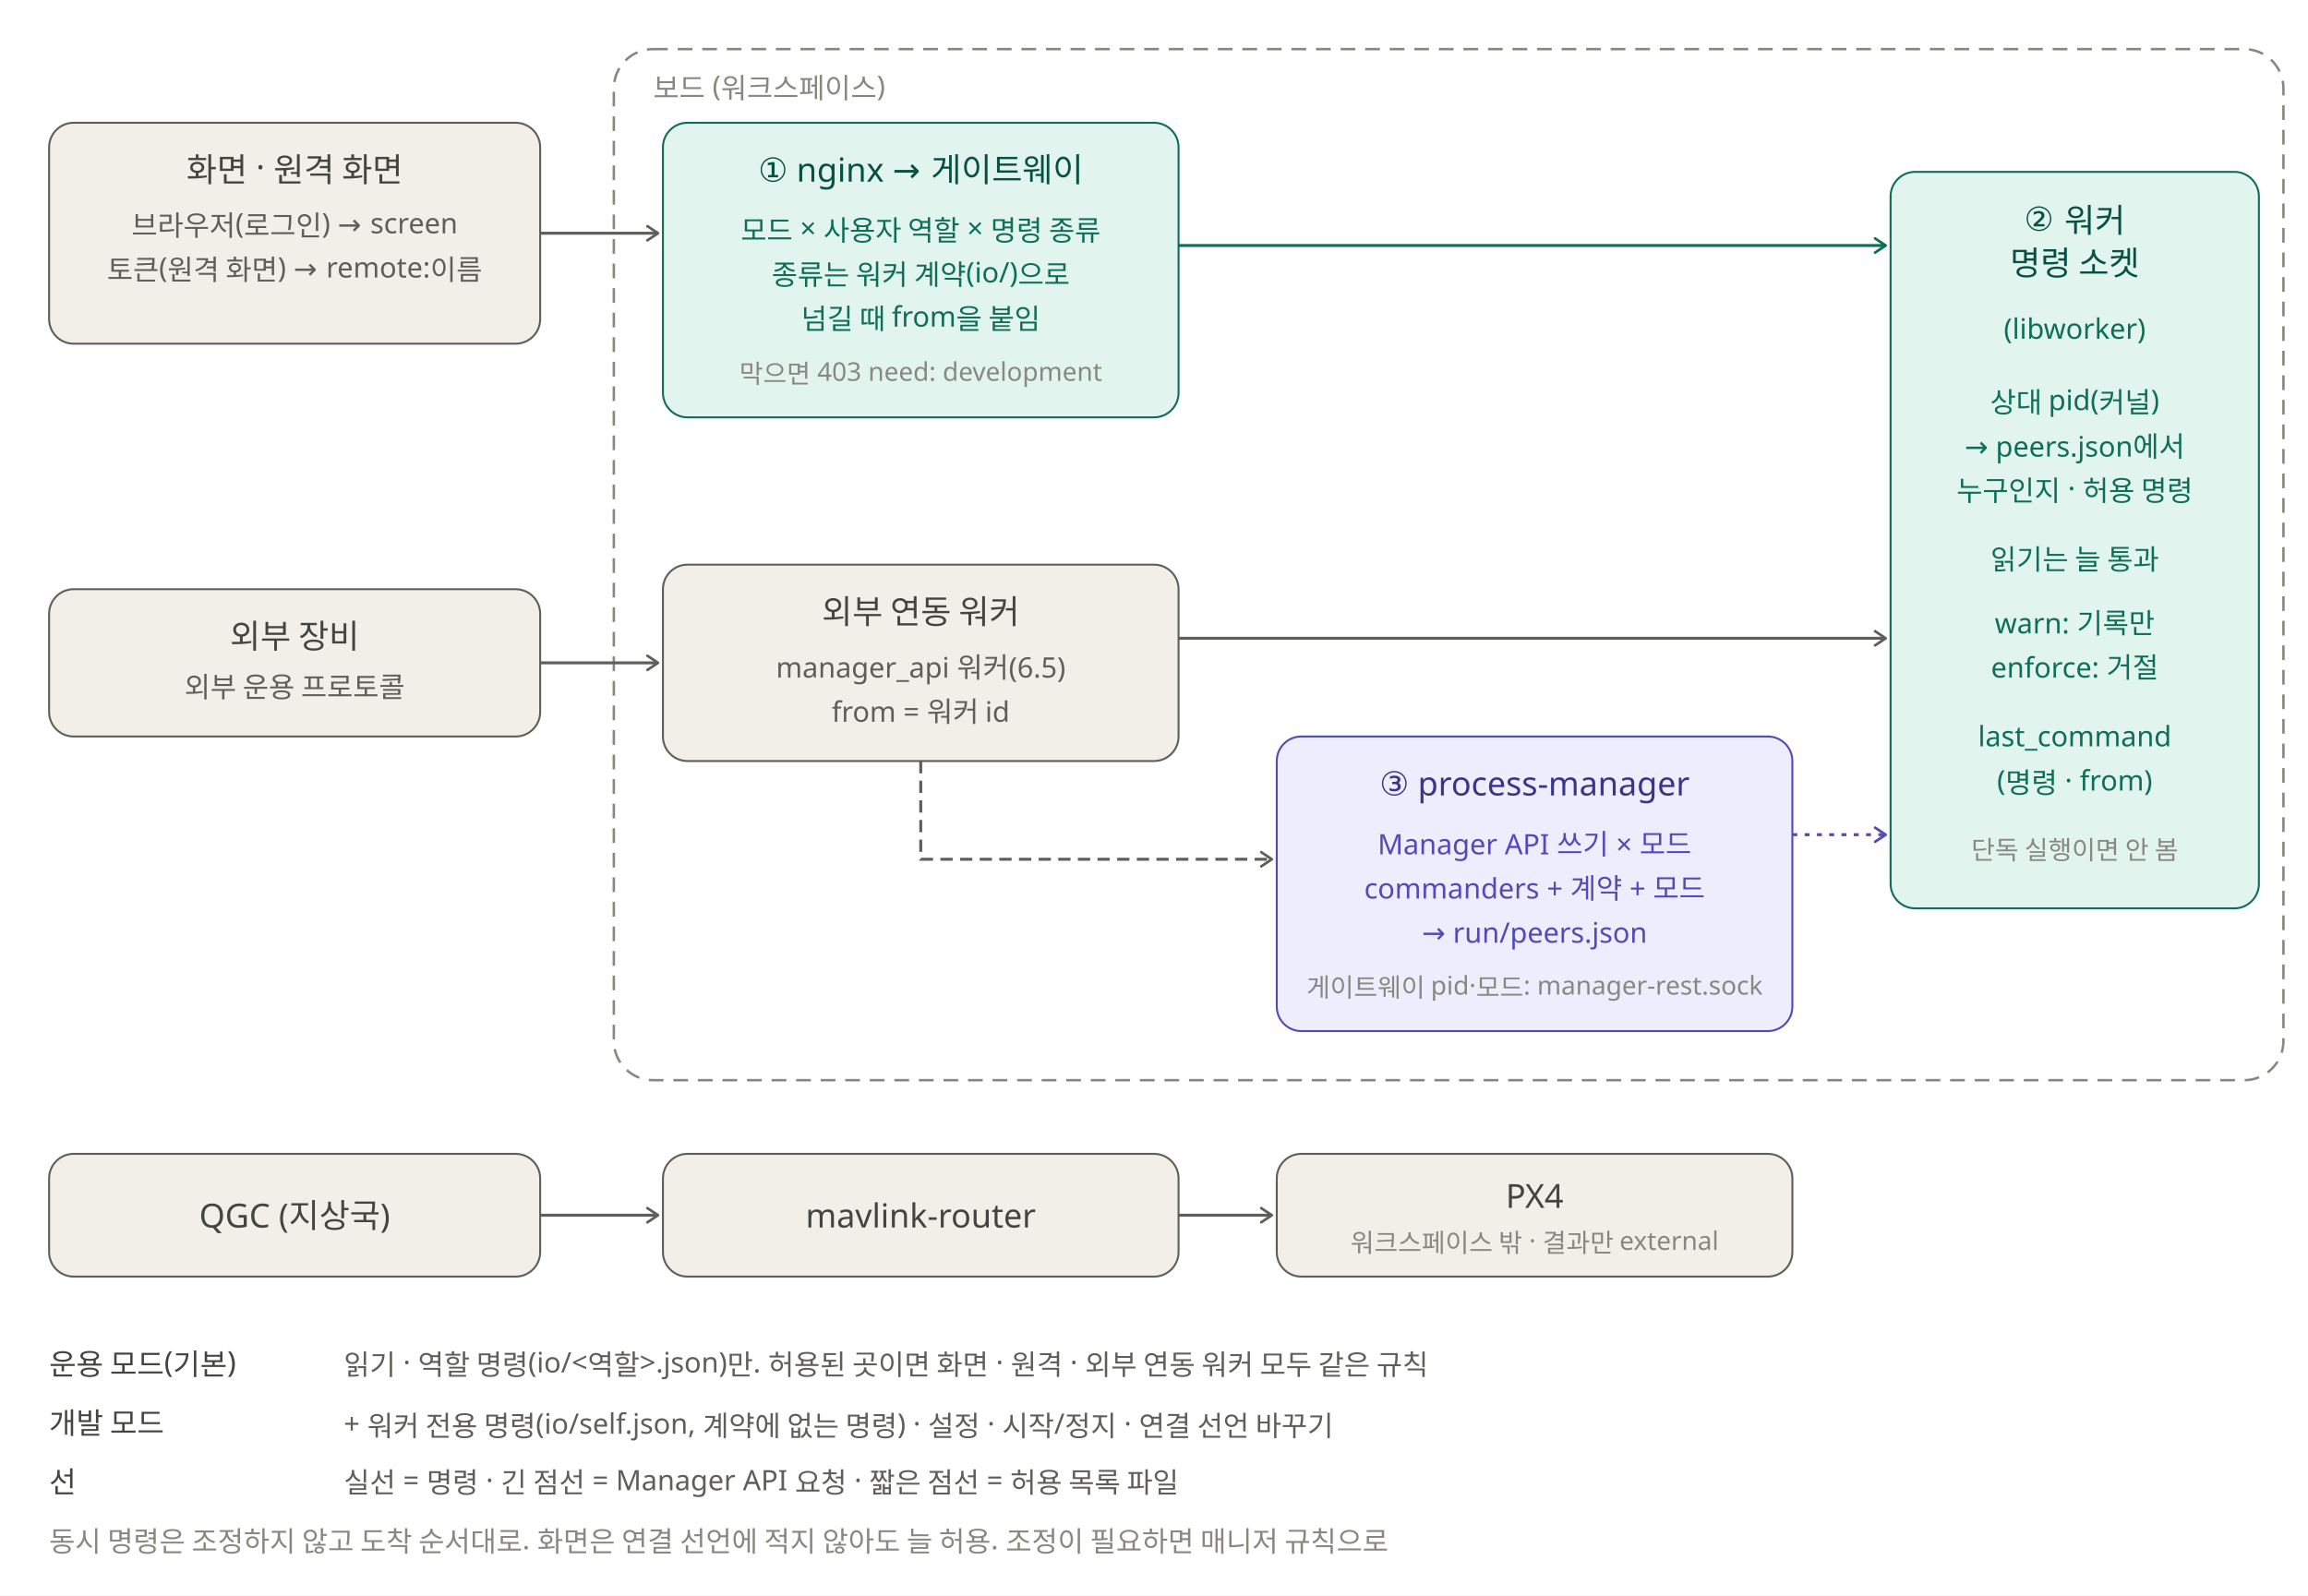
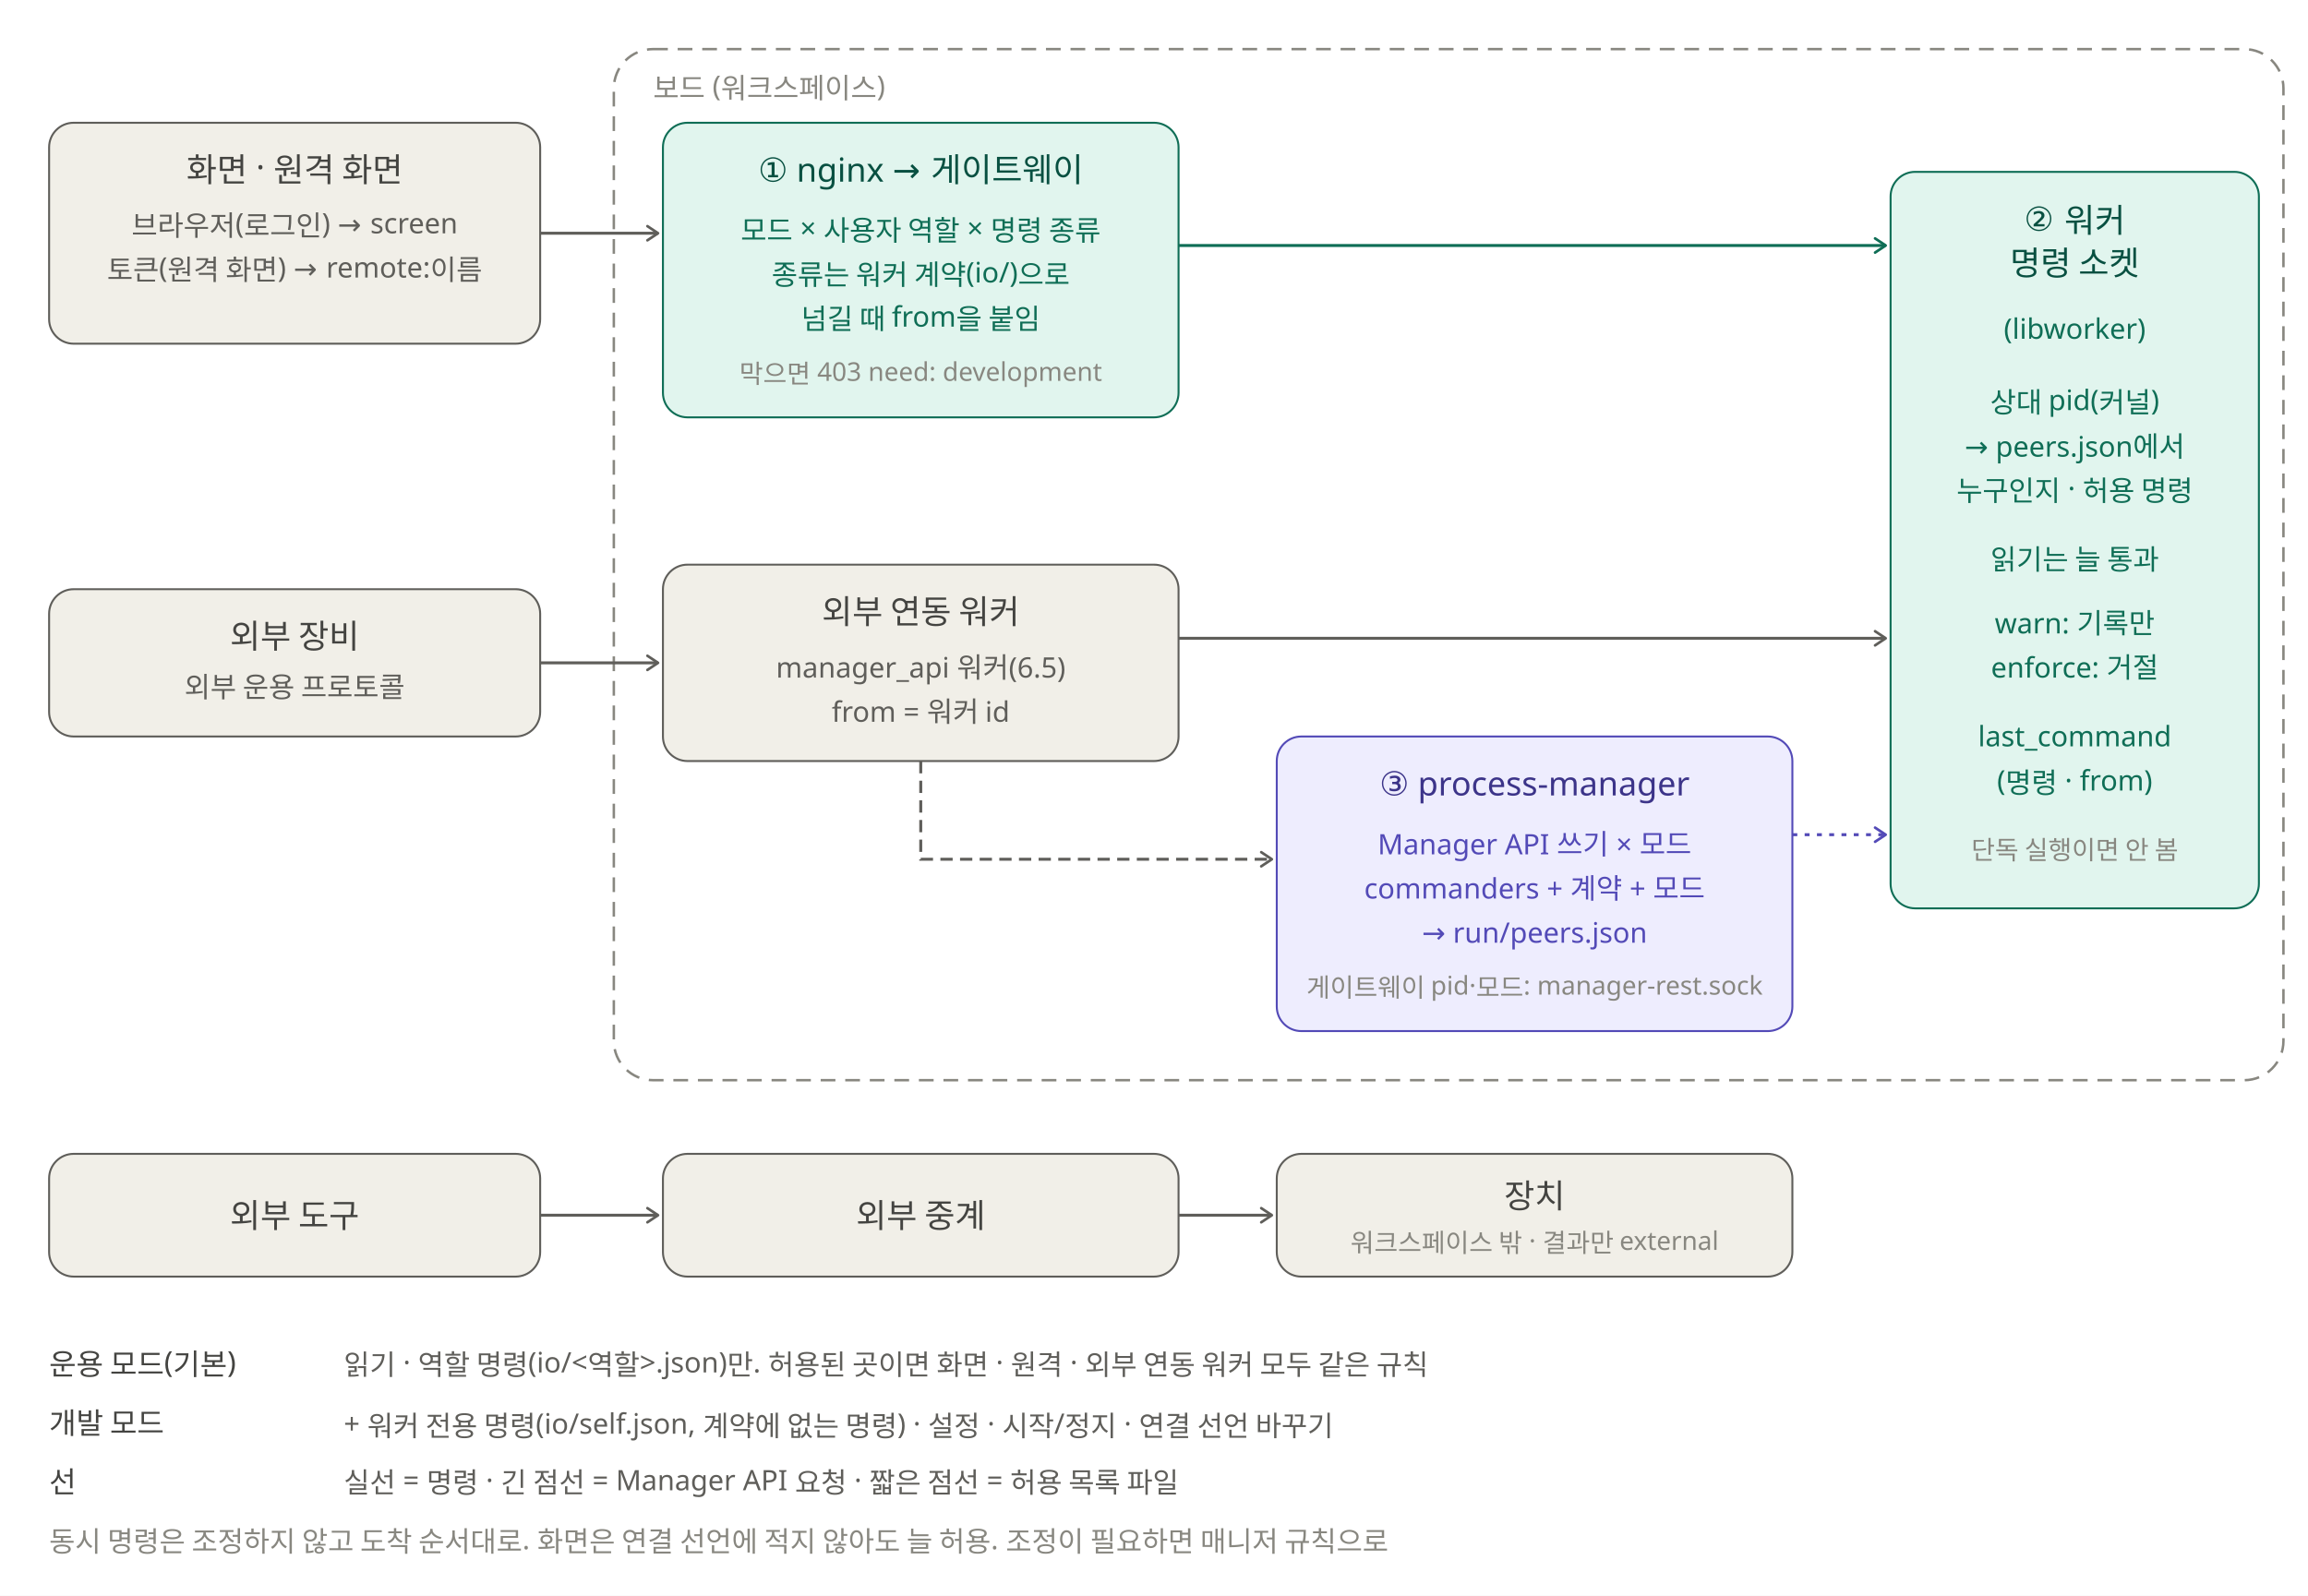
<svg xmlns="http://www.w3.org/2000/svg" width="940" height="650" viewBox="0 0 940 650" role="img" font-family="'Noto Sans KR','Malgun Gothic','Apple SD Gothic Neo',sans-serif">
  <defs>
    <marker id="a" viewBox="0 0 10 10" refX="8" refY="5" markerWidth="6" markerHeight="6" orient="auto-start-reverse">
      <path d="M2 1L8 5L2 9" fill="none" stroke="context-stroke" stroke-width="1.5" stroke-linecap="round" stroke-linejoin="round" />
    </marker>
  </defs>
  <rect x="0" y="0" width="940" height="650" fill="#ffffff" />
  <rect x="250" y="20" width="680" height="420" rx="16" fill="none" stroke="#888780" stroke-width="1" stroke-dasharray="6 4" />
  <text x="266" y="40" font-size="11.5" fill="#888780">보드 (워크스페이스)</text>
  <rect x="20" y="50" width="200" height="90" rx="10" fill="#F1EFE8" stroke="#5F5E5A" stroke-width="0.8" />
  <text x="120" y="74" text-anchor="middle" font-size="13.5" font-weight="500" fill="#444441">화면 · 원격 화면</text>
  <text x="120" y="96" text-anchor="middle" font-size="11.5" fill="#5F5E5A">브라우저(로그인) → screen</text>
  <text x="120" y="114" text-anchor="middle" font-size="11.5" fill="#5F5E5A">토큰(원격 화면) → remote:이름</text>
  <rect x="20" y="240" width="200" height="60" rx="10" fill="#F1EFE8" stroke="#5F5E5A" stroke-width="0.8" />
  <text x="120" y="264" text-anchor="middle" font-size="13.5" font-weight="500" fill="#444441">외부 장비</text>
  <text x="120" y="284" text-anchor="middle" font-size="11.5" fill="#5F5E5A">외부 운용 프로토콜</text>
  <rect x="270" y="50" width="210" height="120" rx="10" fill="#E1F5EE" stroke="#0F6E56" stroke-width="0.8" />
  <text x="375" y="74" text-anchor="middle" font-size="13.5" font-weight="500" fill="#085041">① nginx → 게이트웨이</text>
  <text x="375" y="98" text-anchor="middle" font-size="11.5" fill="#0F6E56">모드 × 사용자 역할 × 명령 종류</text>
  <text x="375" y="116" text-anchor="middle" font-size="11.5" fill="#0F6E56">종류는 워커 계약(io/)으로</text>
  <text x="375" y="134" text-anchor="middle" font-size="11.5" fill="#0F6E56">넘길 때 from을 붙임</text>
  <text x="375" y="156" text-anchor="middle" font-size="10.5" fill="#888780">막으면 403 need: development</text>
  <rect x="270" y="230" width="210" height="80" rx="10" fill="#F1EFE8" stroke="#5F5E5A" stroke-width="0.8" />
  <text x="375" y="254" text-anchor="middle" font-size="13.5" font-weight="500" fill="#444441">외부 연동 워커</text>
  <text x="375" y="276" text-anchor="middle" font-size="11.5" fill="#5F5E5A">manager_api 워커(6.5)</text>
  <text x="375" y="294" text-anchor="middle" font-size="11.5" fill="#5F5E5A">from = 워커 id</text>
  <rect x="520" y="300" width="210" height="120" rx="10" fill="#EEEDFE" stroke="#534AB7" stroke-width="0.8" />
  <text x="625" y="324" text-anchor="middle" font-size="13.5" font-weight="500" fill="#3C3489">③ process-manager</text>
  <text x="625" y="348" text-anchor="middle" font-size="11.5" fill="#534AB7">Manager API 쓰기 × 모드</text>
  <text x="625" y="366" text-anchor="middle" font-size="11.5" fill="#534AB7">commanders + 계약 + 모드</text>
  <text x="625" y="384" text-anchor="middle" font-size="11.5" fill="#534AB7">→ run/peers.json</text>
  <text x="625" y="406" text-anchor="middle" font-size="10.5" fill="#888780">게이트웨이 pid·모드: manager-rest.sock</text>
  <rect x="770" y="70" width="150" height="300" rx="10" fill="#E1F5EE" stroke="#0F6E56" stroke-width="0.8" />
  <text x="845" y="94" text-anchor="middle" font-size="13.5" font-weight="500" fill="#085041">② 워커</text>
  <text x="845" y="112" text-anchor="middle" font-size="13.5" font-weight="500" fill="#085041">명령 소켓</text>
  <text x="845" y="138" text-anchor="middle" font-size="11.5" fill="#0F6E56">(libworker)</text>
  <text x="845" y="168" text-anchor="middle" font-size="11.5" fill="#0F6E56">상대 pid(커널)</text>
  <text x="845" y="186" text-anchor="middle" font-size="11.5" fill="#0F6E56">→ peers.json에서</text>
  <text x="845" y="204" text-anchor="middle" font-size="11.5" fill="#0F6E56">누구인지 · 허용 명령</text>
  <text x="845" y="232" text-anchor="middle" font-size="11.5" fill="#0F6E56">읽기는 늘 통과</text>
  <text x="845" y="258" text-anchor="middle" font-size="11.5" fill="#0F6E56">warn: 기록만</text>
  <text x="845" y="276" text-anchor="middle" font-size="11.5" fill="#0F6E56">enforce: 거절</text>
  <text x="845" y="304" text-anchor="middle" font-size="11.5" fill="#0F6E56">last_command</text>
  <text x="845" y="322" text-anchor="middle" font-size="11.5" fill="#0F6E56">(명령 · from)</text>
  <text x="845" y="350" text-anchor="middle" font-size="10.5" fill="#888780">단독 실행이면 안 봄</text>
  <rect x="20" y="470" width="200" height="50" rx="10" fill="#F1EFE8" stroke="#5F5E5A" stroke-width="0.8" />
-   <text x="120" y="500" text-anchor="middle" font-size="13.5" font-weight="500" fill="#444441">QGC (지상국)</text>
+   <text x="120" y="500" text-anchor="middle" font-size="13.5" font-weight="500" fill="#444441">외부 도구</text>
  <rect x="270" y="470" width="210" height="50" rx="10" fill="#F1EFE8" stroke="#5F5E5A" stroke-width="0.8" />
-   <text x="375" y="500" text-anchor="middle" font-size="13.5" font-weight="500" fill="#444441">mavlink-router</text>
+   <text x="375" y="500" text-anchor="middle" font-size="13.5" font-weight="500" fill="#444441">외부 중계</text>
  <rect x="520" y="470" width="210" height="50" rx="10" fill="#F1EFE8" stroke="#5F5E5A" stroke-width="0.8" />
-   <text x="625" y="492" text-anchor="middle" font-size="13.5" font-weight="500" fill="#444441">PX4</text>
+   <text x="625" y="492" text-anchor="middle" font-size="13.5" font-weight="500" fill="#444441">장치</text>
  <text x="625" y="510" text-anchor="middle" font-size="10.5" fill="#888780">워크스페이스 밖 · 결과만 external</text>
  <line x1="220" y1="95" x2="268" y2="95" stroke="#5F5E5A" stroke-width="1.2" marker-end="url(#a)" />
  <line x1="480" y1="100" x2="768" y2="100" stroke="#0F6E56" stroke-width="1.2" marker-end="url(#a)" />
  <line x1="220" y1="270" x2="268" y2="270" stroke="#5F5E5A" stroke-width="1.2" marker-end="url(#a)" />
  <line x1="480" y1="260" x2="768" y2="260" stroke="#5F5E5A" stroke-width="1.2" marker-end="url(#a)" />
  <path d="M375 310 L375 350 L518 350" fill="none" stroke="#5F5E5A" stroke-width="1.2" stroke-dasharray="5 3" marker-end="url(#a)" />
  <line x1="730" y1="340" x2="768" y2="340" stroke="#534AB7" stroke-width="1.2" stroke-dasharray="2 3" marker-end="url(#a)" />
  <line x1="220" y1="495" x2="268" y2="495" stroke="#5F5E5A" stroke-width="1.2" marker-end="url(#a)" />
  <line x1="480" y1="495" x2="518" y2="495" stroke="#5F5E5A" stroke-width="1.2" marker-end="url(#a)" />
  <text x="20" y="560" font-size="12" font-weight="500" fill="#444441">운용 모드(기본)</text>
  <text x="140" y="560" font-size="11.5" fill="#5F5E5A">읽기 · 역할 명령(io/&lt;역할&gt;.json)만. 허용된 곳이면 화면 · 원격 · 외부 연동 워커 모두 같은 규칙</text>
  <text x="20" y="584" font-size="12" font-weight="500" fill="#444441">개발 모드</text>
  <text x="140" y="584" font-size="11.5" fill="#5F5E5A">+ 워커 전용 명령(io/self.json, 계약에 없는 명령) · 설정 · 시작/정지 · 연결 선언 바꾸기</text>
  <text x="20" y="608" font-size="12" font-weight="500" fill="#444441">선</text>
  <text x="140" y="608" font-size="11.5" fill="#5F5E5A">실선 = 명령 · 긴 점선 = Manager API 요청 · 짧은 점선 = 허용 목록 파일</text>
  <text x="20" y="632" font-size="11.5" fill="#888780">동시 명령은 조정하지 않고 도착 순서대로. 화면은 연결 선언에 적지 않아도 늘 허용. 조정이 필요하면 매니저 규칙으로</text>
</svg>
